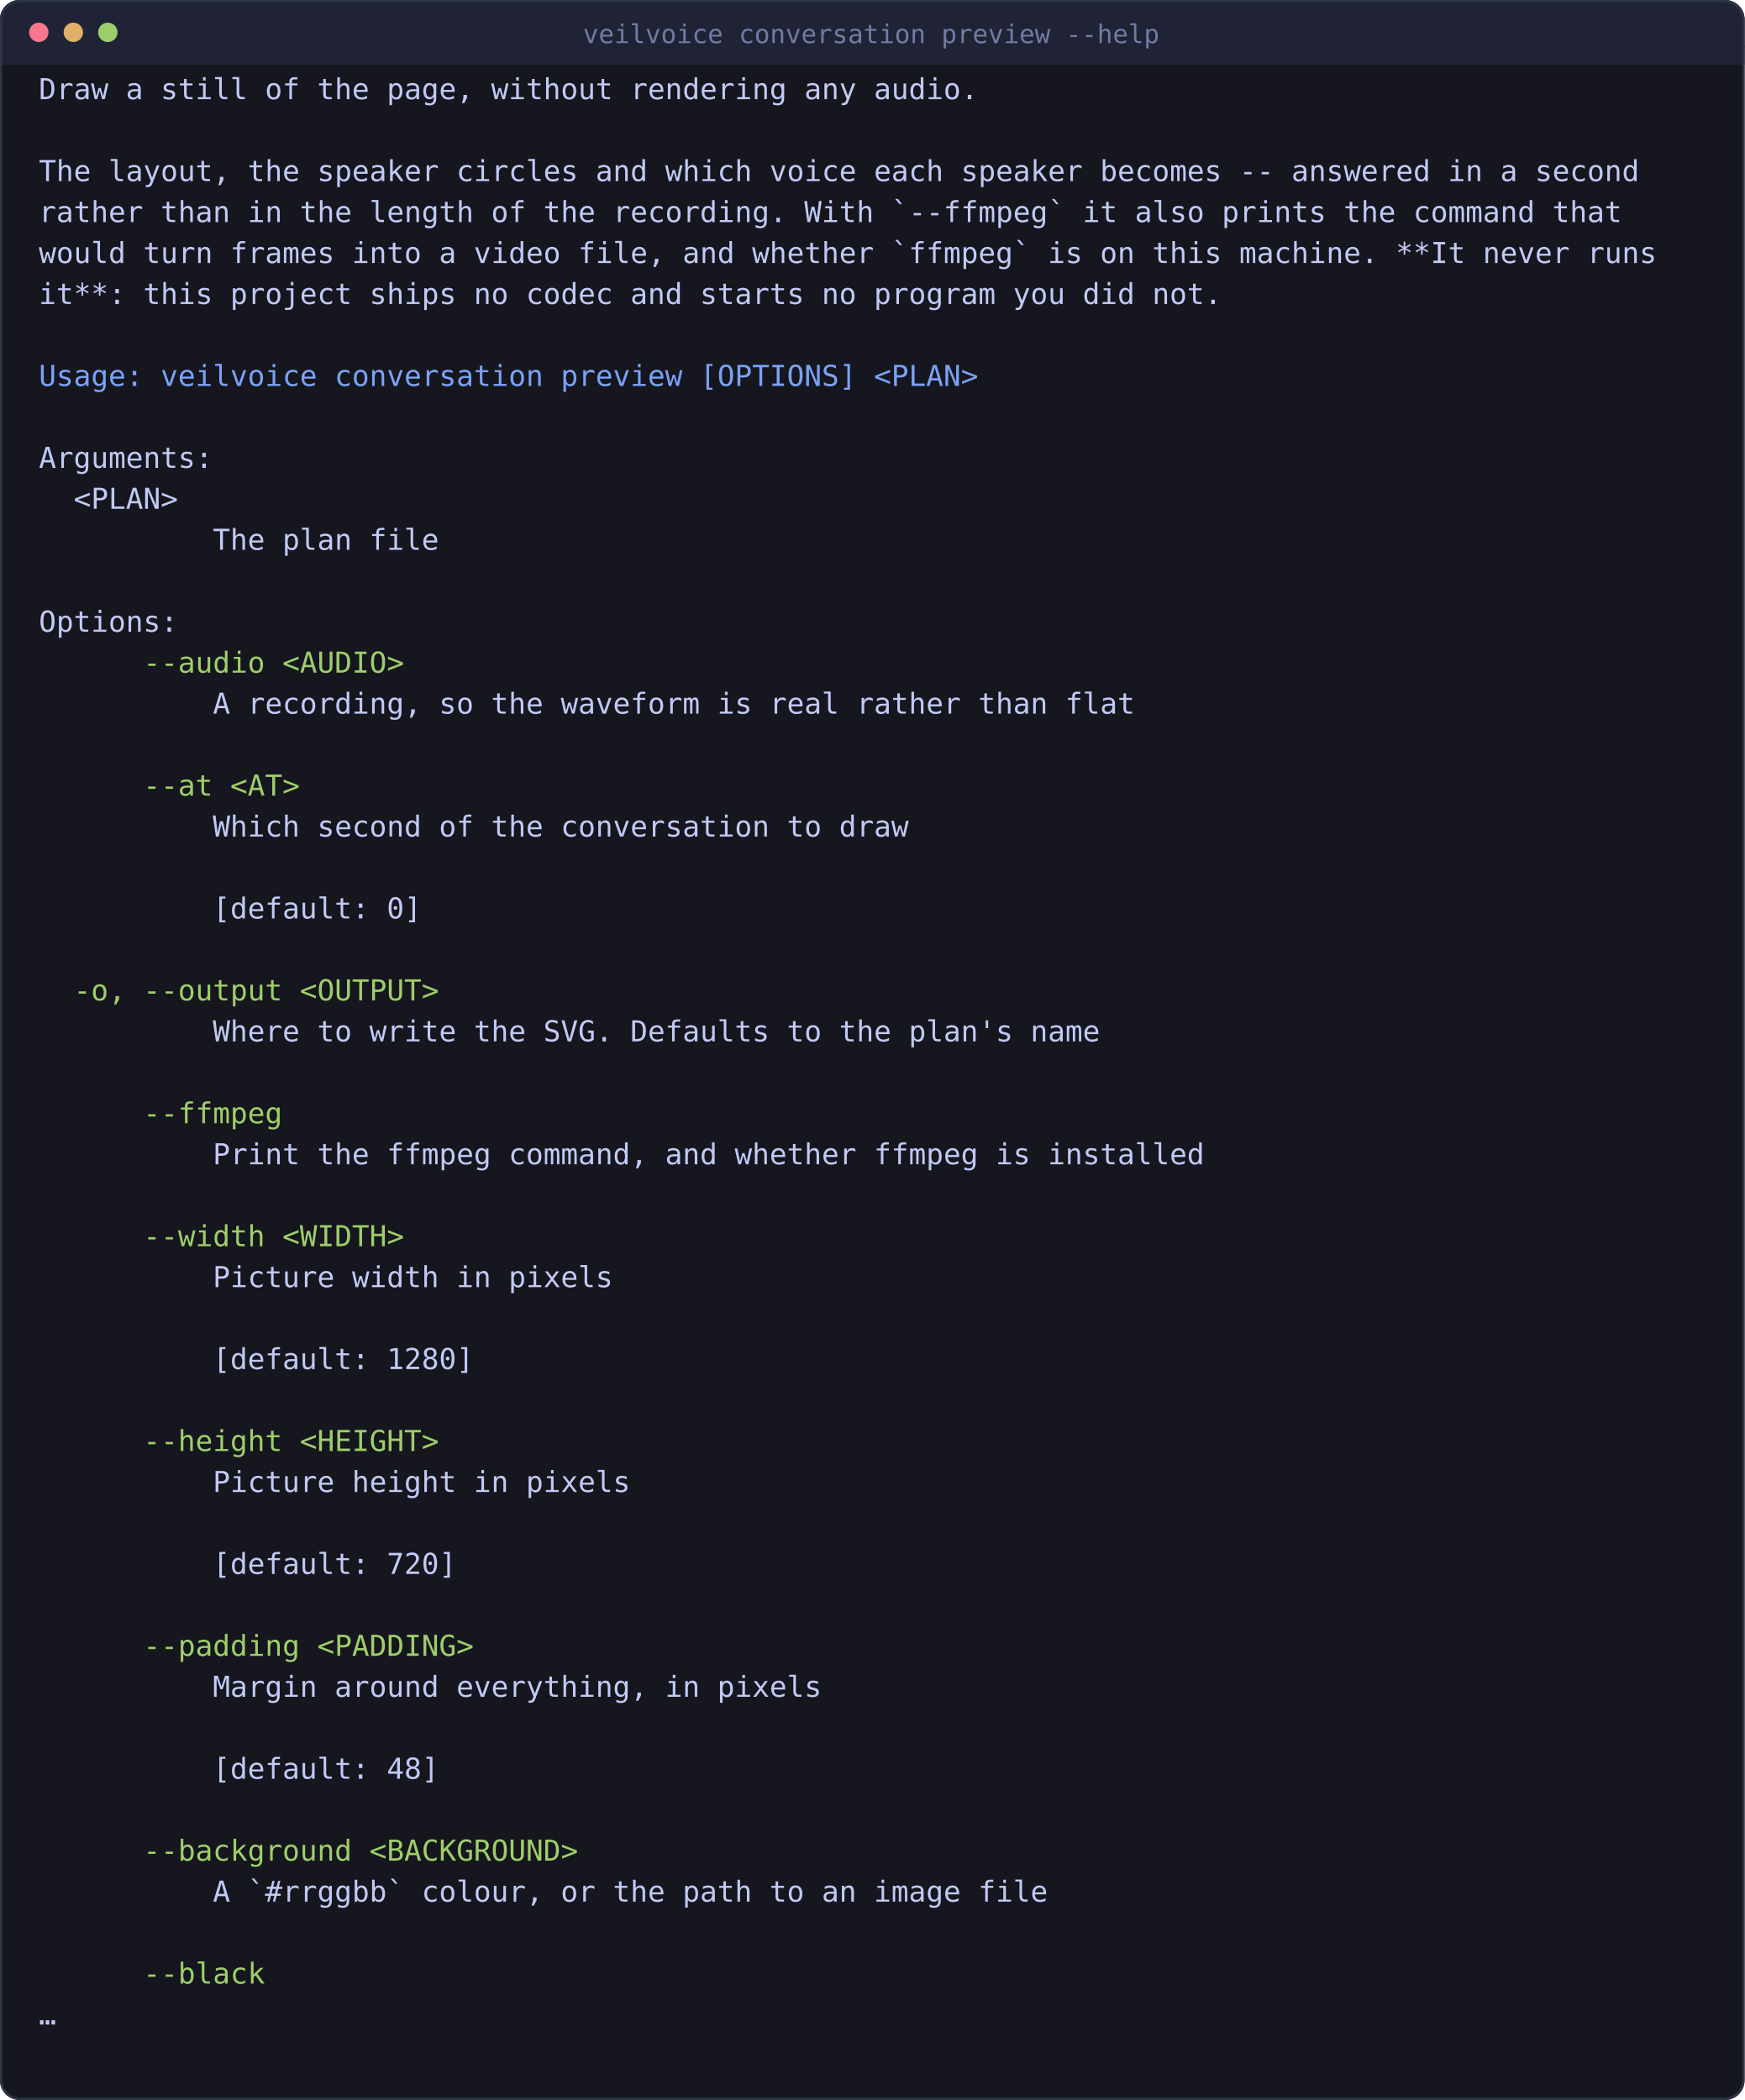
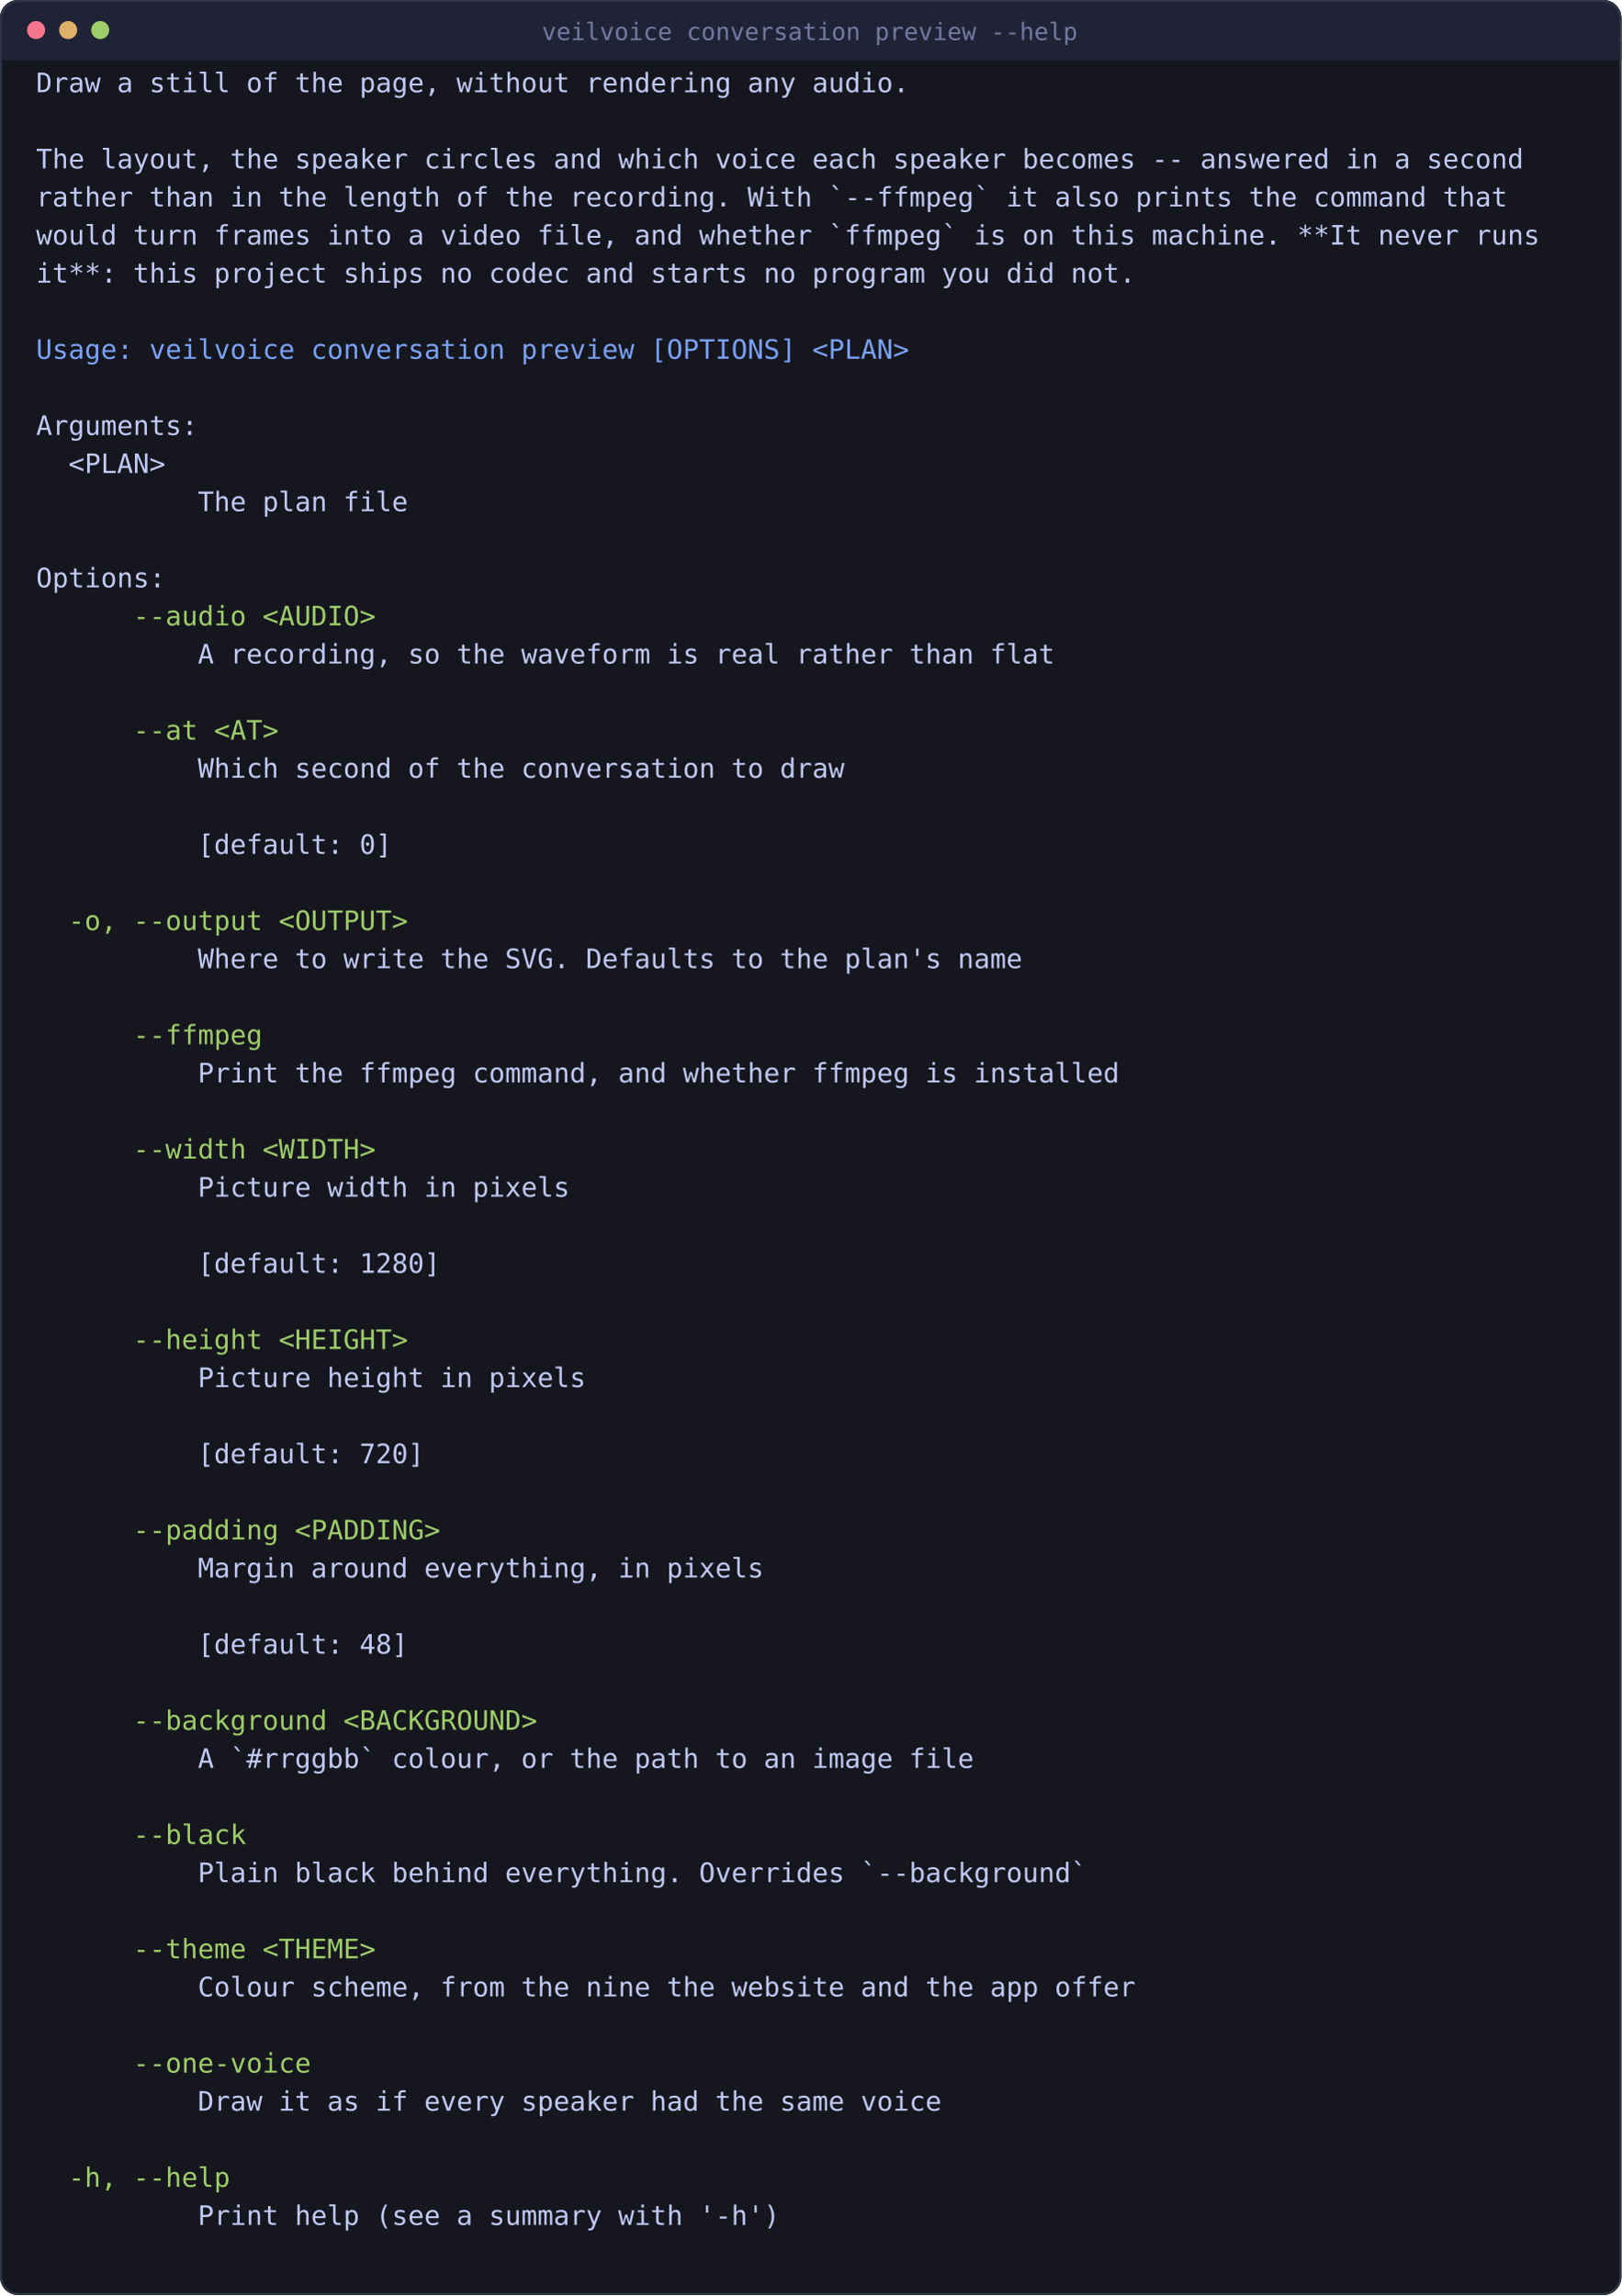
- <svg xmlns="http://www.w3.org/2000/svg" viewBox="0 0 809 974" width="809" height="974" style="max-width:100%;height:auto" role="img" aria-label="what the video will look like">
-   <rect x="0" y="0" width="809" height="974" rx="9" fill="#16161e" />
+ <svg xmlns="http://www.w3.org/2000/svg" viewBox="0 0 809 1145" width="809" height="1145" style="max-width:100%;height:auto" role="img" aria-label="what the video will look like">
+   <rect x="0" y="0" width="809" height="1145" rx="9" fill="#16161e" />
  <rect x="0" y="0" width="809" height="30" rx="9" fill="#1f2335" />
  <rect x="0" y="21" width="809" height="9" fill="#1f2335" />
-   <rect x="0.5" y="0.5" width="808" height="973" rx="9" fill="none" stroke="#2f3549" />
+   <rect x="0.5" y="0.5" width="808" height="1144" rx="9" fill="none" stroke="#2f3549" />
  <circle cx="18" cy="15" r="4.5" fill="#f7768e" />
  <circle cx="34" cy="15" r="4.5" fill="#e0af68" />
  <circle cx="50" cy="15" r="4.5" fill="#9ece6a" />
  <text x="404" y="20" font-family="ui-monospace, SFMono-Regular, Menlo, Consolas, monospace" font-size="12" fill="#737aa2" text-anchor="middle">veilvoice conversation preview --help</text>
  <text x="18.0" y="46.0" font-family="ui-monospace, SFMono-Regular, Menlo, Consolas, monospace" font-size="13.4" fill="#c0caf5" xml:space="preserve">Draw a still of the page, without rendering any audio.</text>
  <text x="18.0" y="84.0" font-family="ui-monospace, SFMono-Regular, Menlo, Consolas, monospace" font-size="13.4" fill="#c0caf5" xml:space="preserve">The layout, the speaker circles and which voice each speaker becomes -- answered in a second</text>
  <text x="18.0" y="103.0" font-family="ui-monospace, SFMono-Regular, Menlo, Consolas, monospace" font-size="13.4" fill="#c0caf5" xml:space="preserve">rather than in the length of the recording. With `--ffmpeg` it also prints the command that</text>
  <text x="18.0" y="122.0" font-family="ui-monospace, SFMono-Regular, Menlo, Consolas, monospace" font-size="13.4" fill="#c0caf5" xml:space="preserve">would turn frames into a video file, and whether `ffmpeg` is on this machine. **It never runs</text>
  <text x="18.0" y="141.0" font-family="ui-monospace, SFMono-Regular, Menlo, Consolas, monospace" font-size="13.4" fill="#c0caf5" xml:space="preserve">it**: this project ships no codec and starts no program you did not.</text>
  <text x="18.0" y="179.0" font-family="ui-monospace, SFMono-Regular, Menlo, Consolas, monospace" font-size="13.4" fill="#7aa2f7" xml:space="preserve">Usage: veilvoice conversation preview [OPTIONS] &lt;PLAN&gt;</text>
  <text x="18.0" y="217.0" font-family="ui-monospace, SFMono-Regular, Menlo, Consolas, monospace" font-size="13.4" fill="#c0caf5" xml:space="preserve">Arguments:</text>
  <text x="18.0" y="236.0" font-family="ui-monospace, SFMono-Regular, Menlo, Consolas, monospace" font-size="13.4" fill="#c0caf5" xml:space="preserve">  &lt;PLAN&gt;</text>
  <text x="18.0" y="255.0" font-family="ui-monospace, SFMono-Regular, Menlo, Consolas, monospace" font-size="13.4" fill="#c0caf5" xml:space="preserve">          The plan file</text>
  <text x="18.0" y="293.0" font-family="ui-monospace, SFMono-Regular, Menlo, Consolas, monospace" font-size="13.4" fill="#c0caf5" xml:space="preserve">Options:</text>
  <text x="18.0" y="312.0" font-family="ui-monospace, SFMono-Regular, Menlo, Consolas, monospace" font-size="13.4" fill="#9ece6a" xml:space="preserve">      --audio &lt;AUDIO&gt;</text>
  <text x="18.0" y="331.0" font-family="ui-monospace, SFMono-Regular, Menlo, Consolas, monospace" font-size="13.4" fill="#c0caf5" xml:space="preserve">          A recording, so the waveform is real rather than flat</text>
  <text x="18.0" y="369.0" font-family="ui-monospace, SFMono-Regular, Menlo, Consolas, monospace" font-size="13.4" fill="#9ece6a" xml:space="preserve">      --at &lt;AT&gt;</text>
  <text x="18.0" y="388.0" font-family="ui-monospace, SFMono-Regular, Menlo, Consolas, monospace" font-size="13.4" fill="#c0caf5" xml:space="preserve">          Which second of the conversation to draw</text>
  <text x="18.0" y="426.0" font-family="ui-monospace, SFMono-Regular, Menlo, Consolas, monospace" font-size="13.4" fill="#c0caf5" xml:space="preserve">          [default: 0]</text>
  <text x="18.0" y="464.0" font-family="ui-monospace, SFMono-Regular, Menlo, Consolas, monospace" font-size="13.4" fill="#9ece6a" xml:space="preserve">  -o, --output &lt;OUTPUT&gt;</text>
  <text x="18.0" y="483.0" font-family="ui-monospace, SFMono-Regular, Menlo, Consolas, monospace" font-size="13.4" fill="#c0caf5" xml:space="preserve">          Where to write the SVG. Defaults to the plan's name</text>
  <text x="18.0" y="521.0" font-family="ui-monospace, SFMono-Regular, Menlo, Consolas, monospace" font-size="13.4" fill="#9ece6a" xml:space="preserve">      --ffmpeg</text>
  <text x="18.0" y="540.0" font-family="ui-monospace, SFMono-Regular, Menlo, Consolas, monospace" font-size="13.4" fill="#c0caf5" xml:space="preserve">          Print the ffmpeg command, and whether ffmpeg is installed</text>
  <text x="18.0" y="578.0" font-family="ui-monospace, SFMono-Regular, Menlo, Consolas, monospace" font-size="13.4" fill="#9ece6a" xml:space="preserve">      --width &lt;WIDTH&gt;</text>
  <text x="18.0" y="597.0" font-family="ui-monospace, SFMono-Regular, Menlo, Consolas, monospace" font-size="13.4" fill="#c0caf5" xml:space="preserve">          Picture width in pixels</text>
  <text x="18.0" y="635.0" font-family="ui-monospace, SFMono-Regular, Menlo, Consolas, monospace" font-size="13.4" fill="#c0caf5" xml:space="preserve">          [default: 1280]</text>
  <text x="18.0" y="673.0" font-family="ui-monospace, SFMono-Regular, Menlo, Consolas, monospace" font-size="13.4" fill="#9ece6a" xml:space="preserve">      --height &lt;HEIGHT&gt;</text>
  <text x="18.0" y="692.0" font-family="ui-monospace, SFMono-Regular, Menlo, Consolas, monospace" font-size="13.4" fill="#c0caf5" xml:space="preserve">          Picture height in pixels</text>
  <text x="18.0" y="730.0" font-family="ui-monospace, SFMono-Regular, Menlo, Consolas, monospace" font-size="13.4" fill="#c0caf5" xml:space="preserve">          [default: 720]</text>
  <text x="18.0" y="768.0" font-family="ui-monospace, SFMono-Regular, Menlo, Consolas, monospace" font-size="13.4" fill="#9ece6a" xml:space="preserve">      --padding &lt;PADDING&gt;</text>
  <text x="18.0" y="787.0" font-family="ui-monospace, SFMono-Regular, Menlo, Consolas, monospace" font-size="13.4" fill="#c0caf5" xml:space="preserve">          Margin around everything, in pixels</text>
  <text x="18.0" y="825.0" font-family="ui-monospace, SFMono-Regular, Menlo, Consolas, monospace" font-size="13.4" fill="#c0caf5" xml:space="preserve">          [default: 48]</text>
  <text x="18.0" y="863.0" font-family="ui-monospace, SFMono-Regular, Menlo, Consolas, monospace" font-size="13.4" fill="#9ece6a" xml:space="preserve">      --background &lt;BACKGROUND&gt;</text>
  <text x="18.0" y="882.0" font-family="ui-monospace, SFMono-Regular, Menlo, Consolas, monospace" font-size="13.4" fill="#c0caf5" xml:space="preserve">          A `#rrggbb` colour, or the path to an image file</text>
  <text x="18.0" y="920.0" font-family="ui-monospace, SFMono-Regular, Menlo, Consolas, monospace" font-size="13.4" fill="#9ece6a" xml:space="preserve">      --black</text>
-   <text x="18.0" y="939.0" font-family="ui-monospace, SFMono-Regular, Menlo, Consolas, monospace" font-size="13.4" fill="#c0caf5" xml:space="preserve">…</text>
+   <text x="18.0" y="939.0" font-family="ui-monospace, SFMono-Regular, Menlo, Consolas, monospace" font-size="13.4" fill="#c0caf5" xml:space="preserve">          Plain black behind everything. Overrides `--background`</text>
+   <text x="18.0" y="977.0" font-family="ui-monospace, SFMono-Regular, Menlo, Consolas, monospace" font-size="13.4" fill="#9ece6a" xml:space="preserve">      --theme &lt;THEME&gt;</text>
+   <text x="18.0" y="996.0" font-family="ui-monospace, SFMono-Regular, Menlo, Consolas, monospace" font-size="13.4" fill="#c0caf5" xml:space="preserve">          Colour scheme, from the nine the website and the app offer</text>
+   <text x="18.0" y="1034.0" font-family="ui-monospace, SFMono-Regular, Menlo, Consolas, monospace" font-size="13.4" fill="#9ece6a" xml:space="preserve">      --one-voice</text>
+   <text x="18.0" y="1053.0" font-family="ui-monospace, SFMono-Regular, Menlo, Consolas, monospace" font-size="13.4" fill="#c0caf5" xml:space="preserve">          Draw it as if every speaker had the same voice</text>
+   <text x="18.0" y="1091.0" font-family="ui-monospace, SFMono-Regular, Menlo, Consolas, monospace" font-size="13.4" fill="#9ece6a" xml:space="preserve">  -h, --help</text>
+   <text x="18.0" y="1110.0" font-family="ui-monospace, SFMono-Regular, Menlo, Consolas, monospace" font-size="13.4" fill="#c0caf5" xml:space="preserve">          Print help (see a summary with '-h')</text>
</svg>
